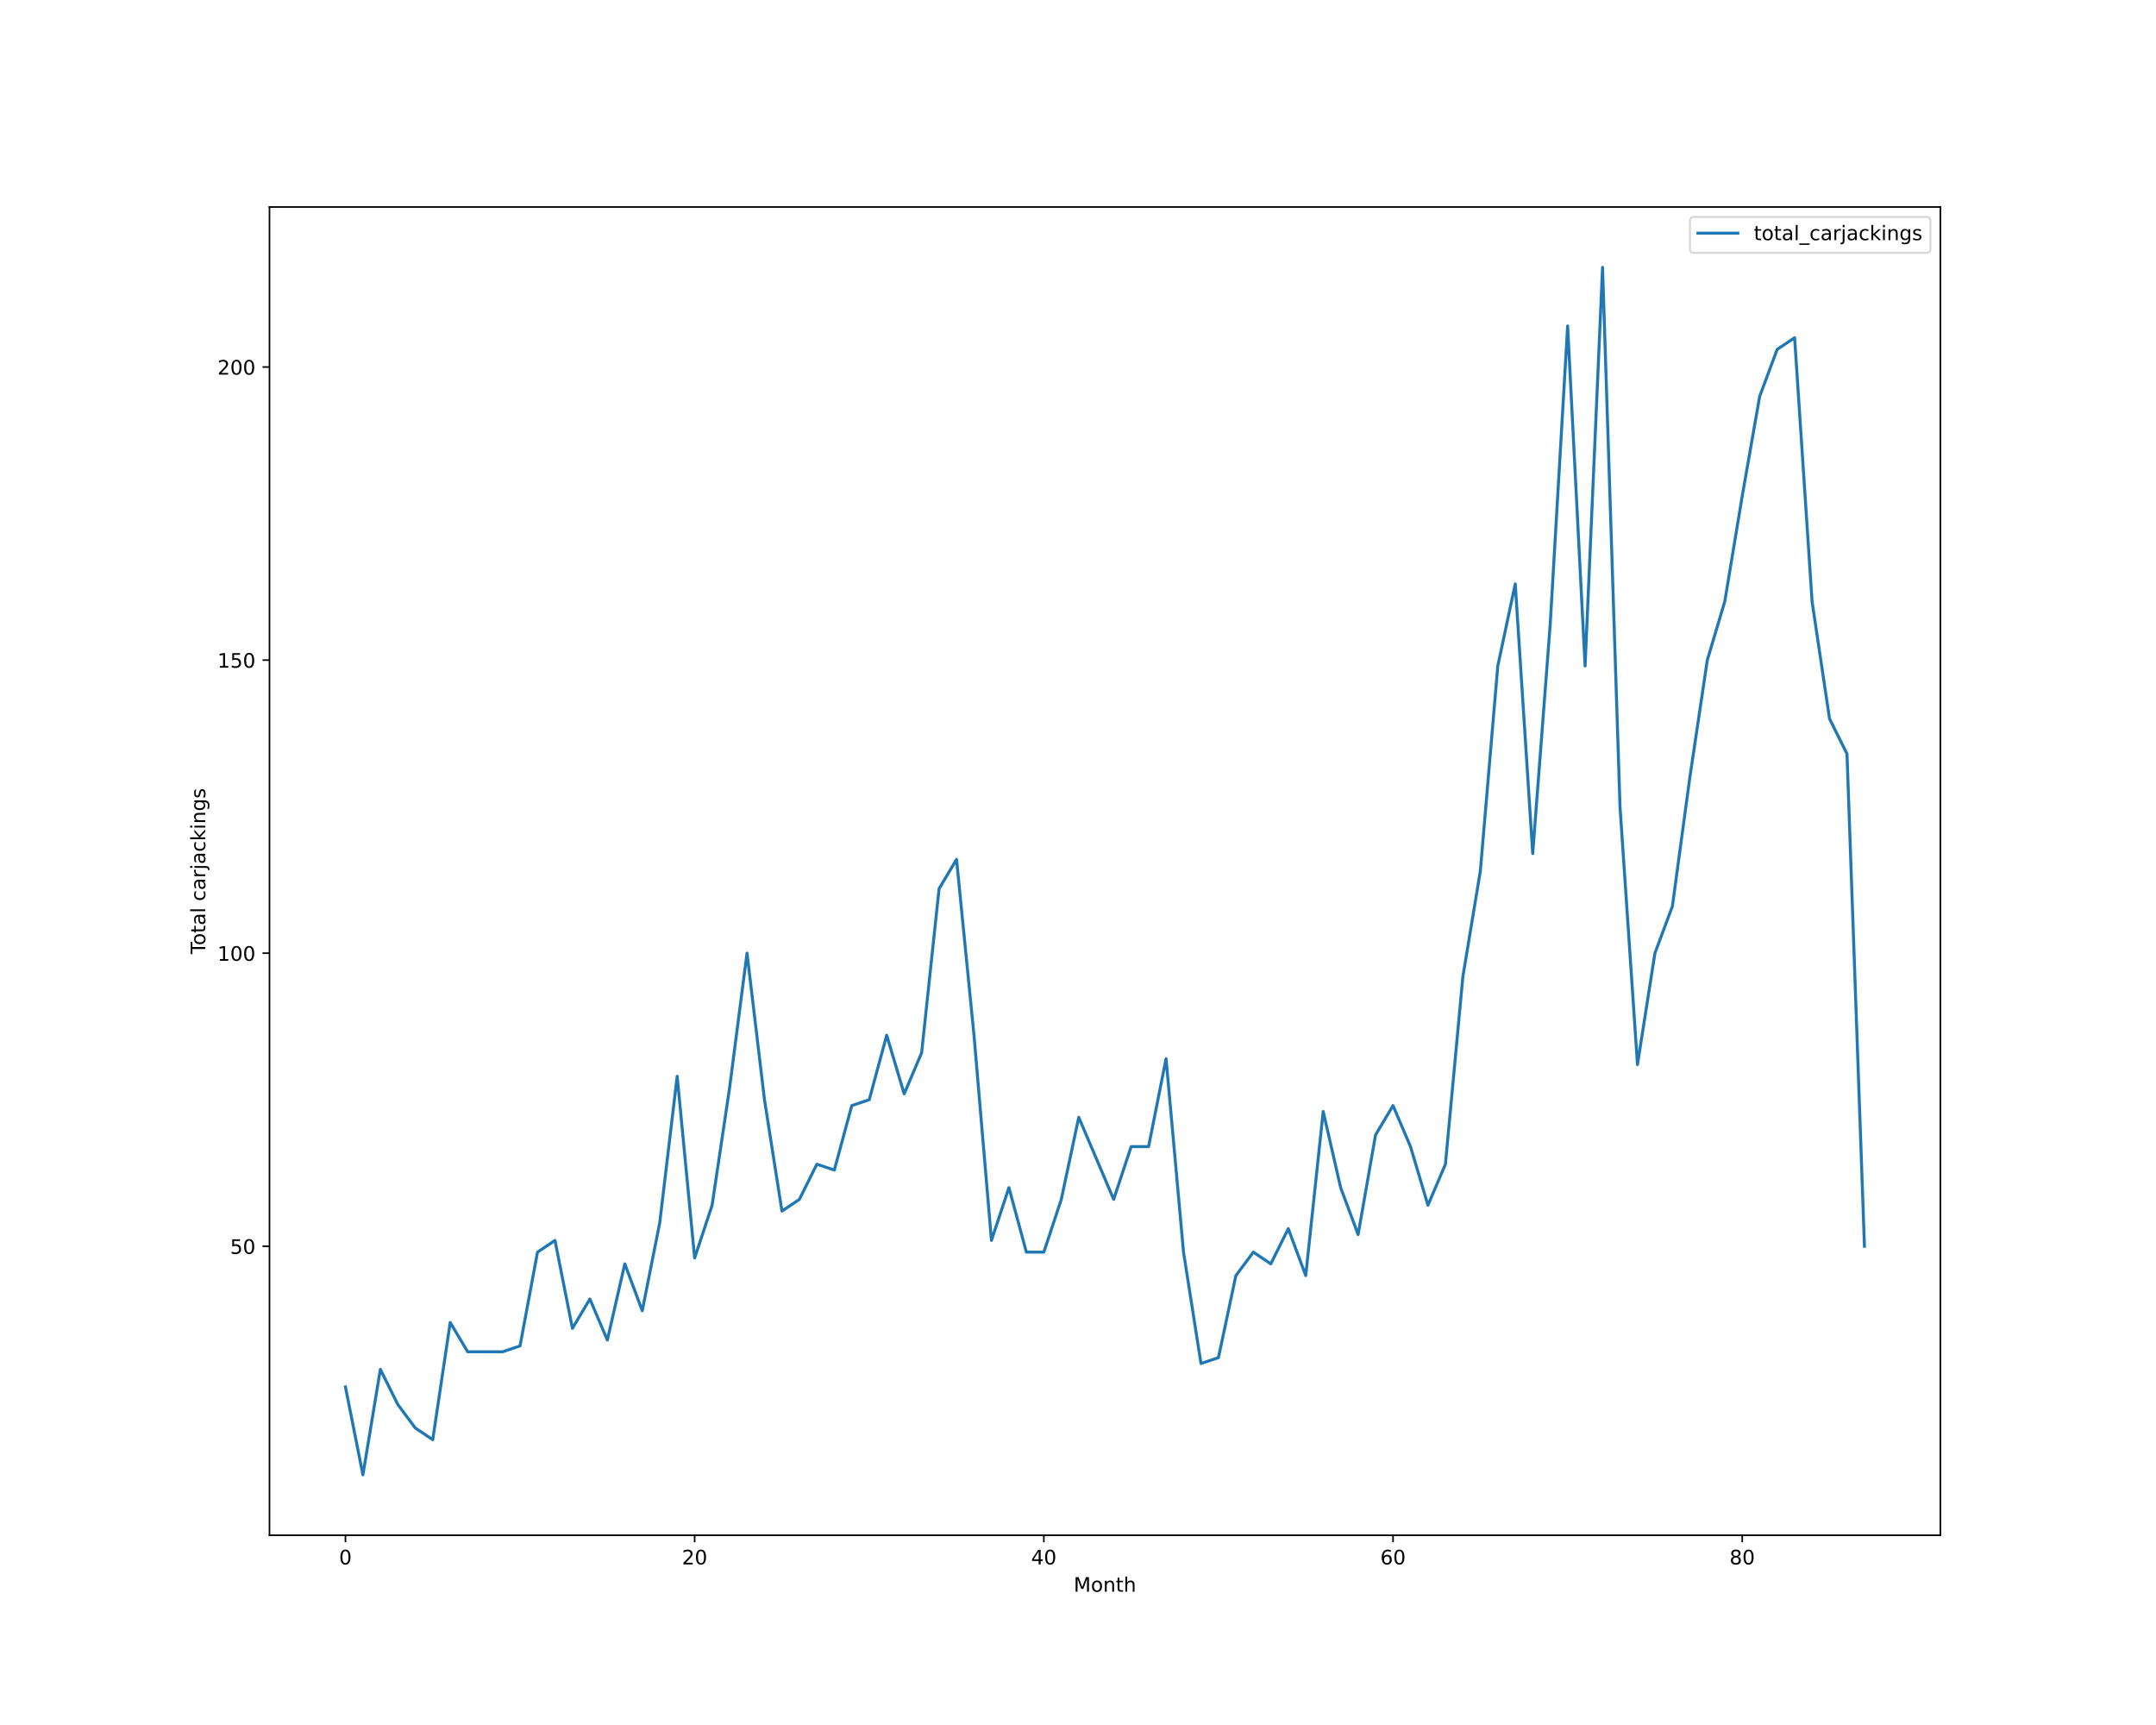
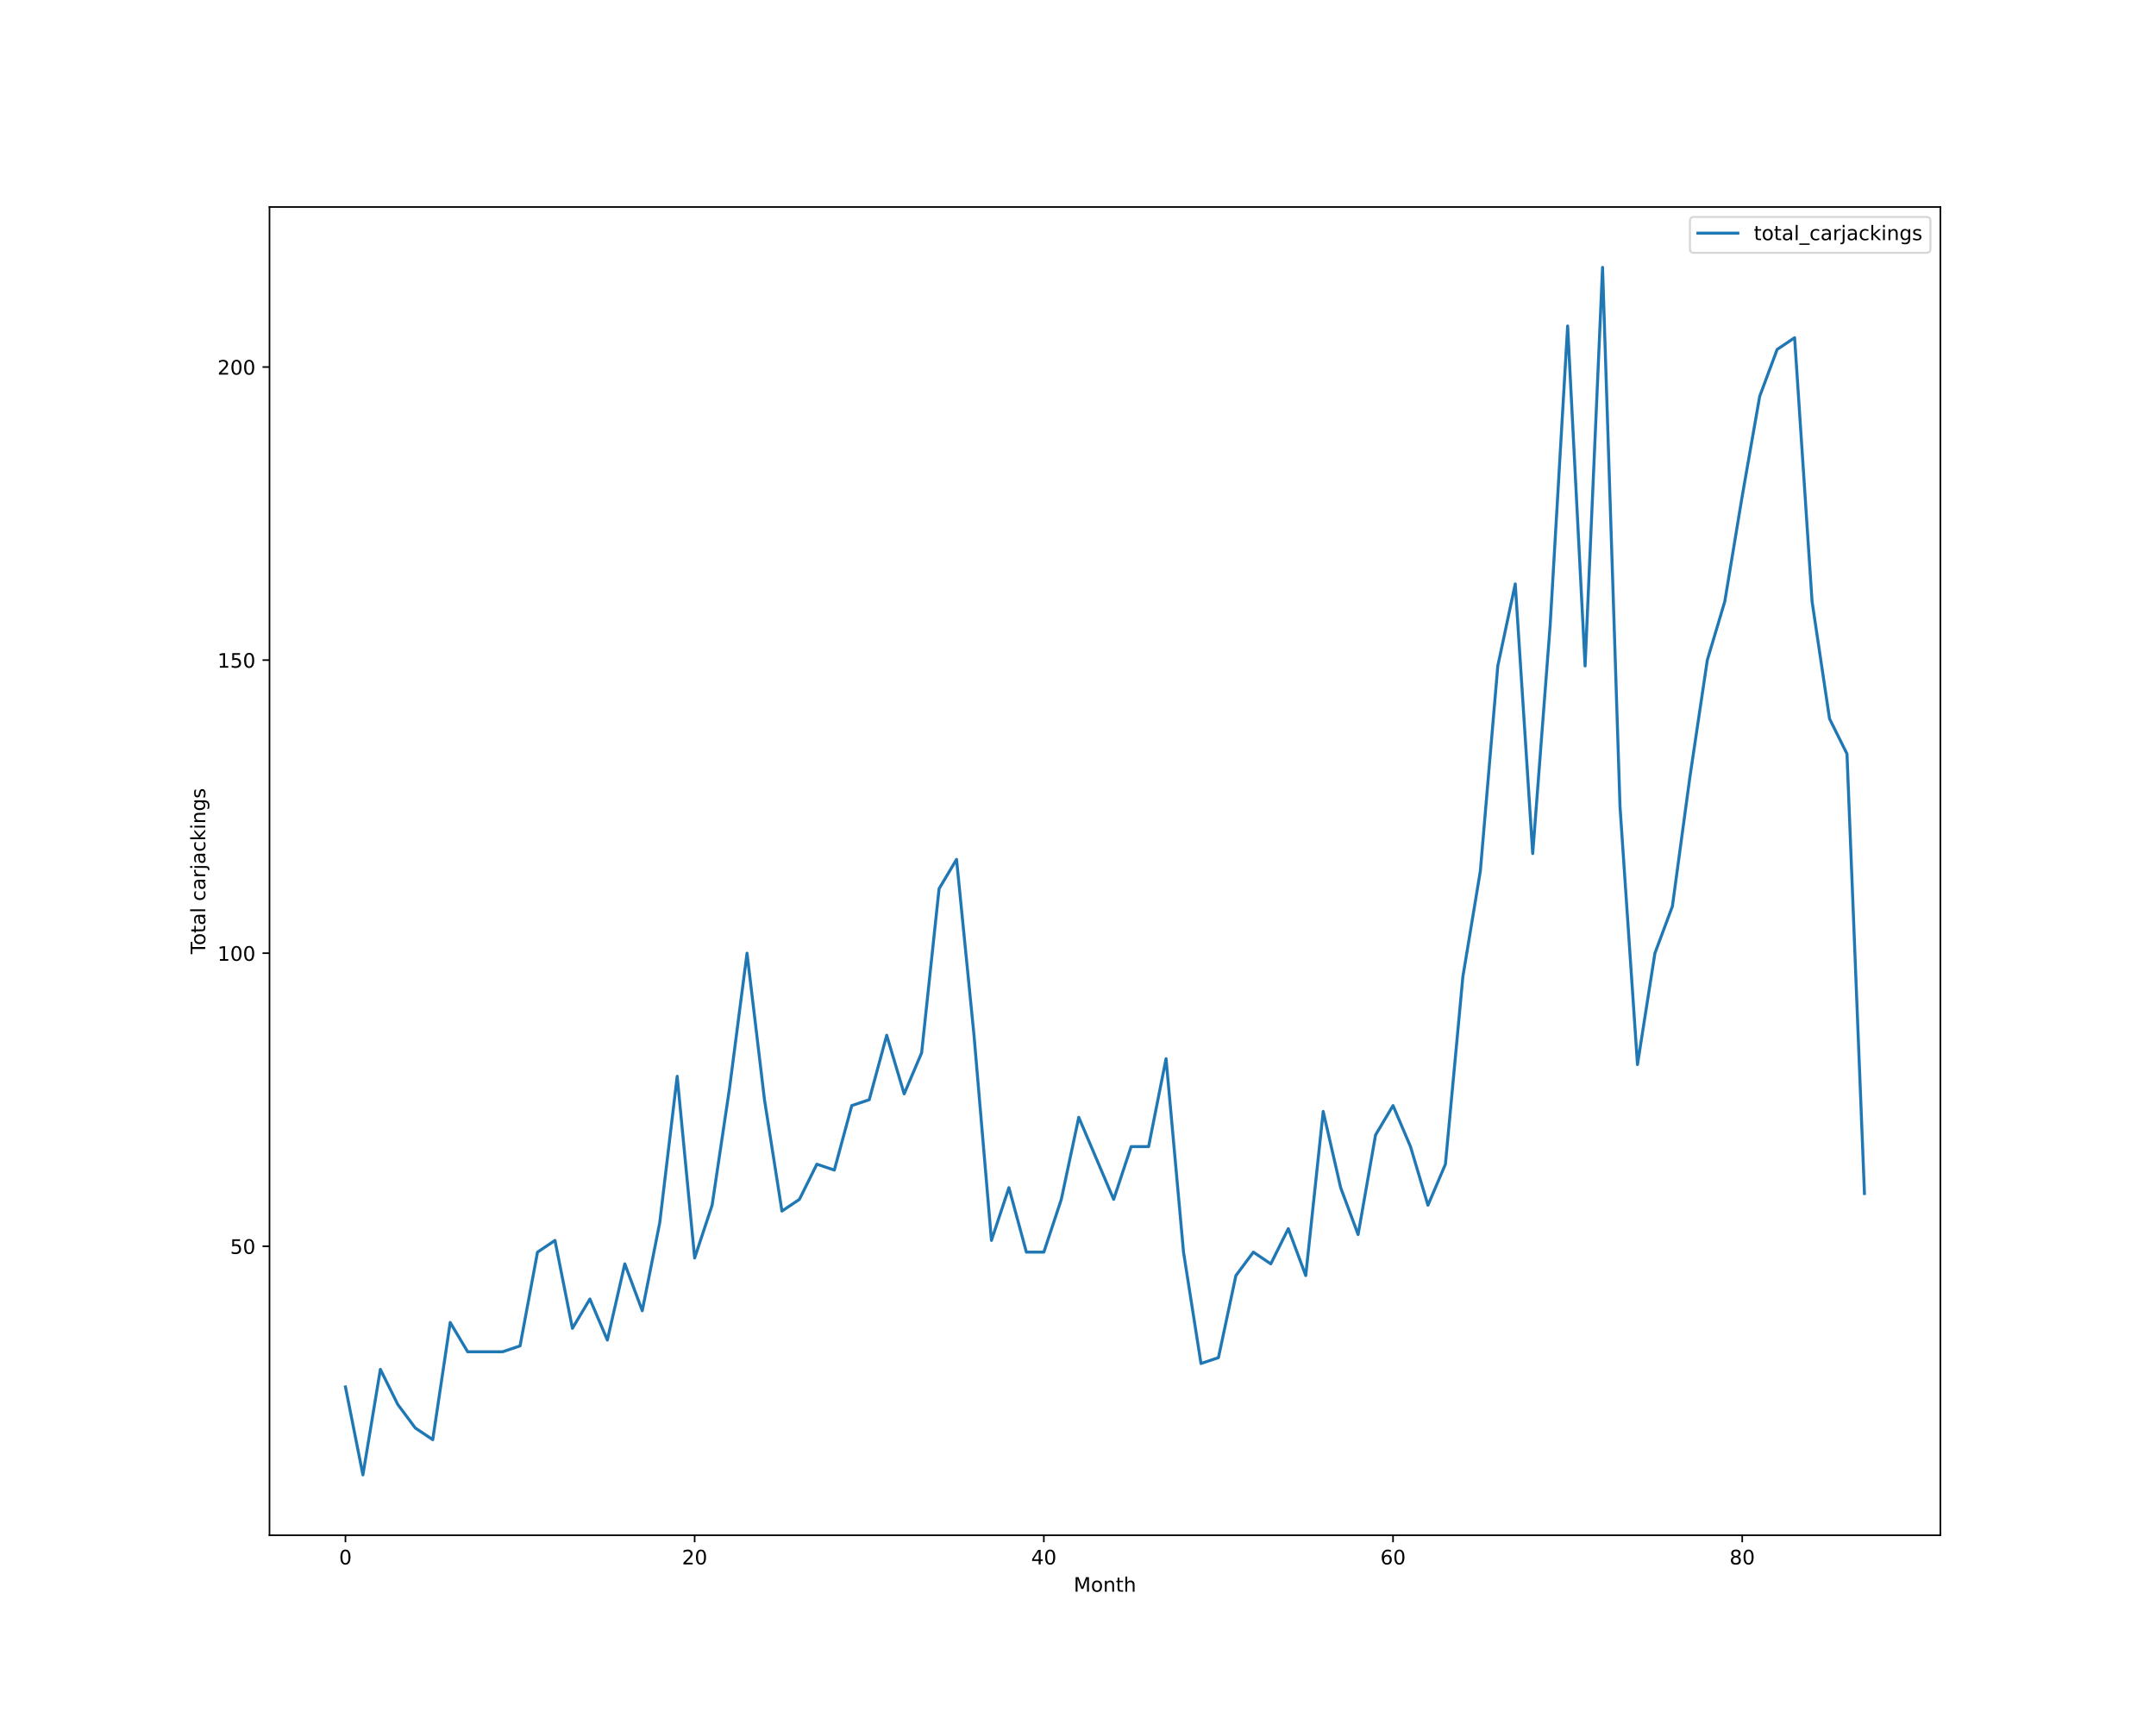
<svg xmlns="http://www.w3.org/2000/svg" xmlns:xlink="http://www.w3.org/1999/xlink" height="864pt" version="1.1" viewBox="0 0 1080 864" width="1080pt">
  <defs>
    <style type="text/css">*{stroke-linecap:butt;stroke-linejoin:round;}</style>
  </defs>
  <g id="figure_1">
    <g id="patch_1">
      <path d="M 0 864  L 1080 864  L 1080 0  L 0 0  z " style="fill:#ffffff;" />
    </g>
    <g id="axes_1">
      <g id="patch_2">
        <path d="M 135 768.96  L 972 768.96  L 972 103.68  L 135 103.68  z " style="fill:#ffffff;" />
      </g>
      <g id="matplotlib.axis_1">
        <g id="xtick_1">
          <g id="line2d_1">
            <defs>
-               <path d="M 0 0  L 0 3.5  " id="mf274bf37a3" style="stroke:#000000;stroke-width:0.8;" />
-             </defs>
-             <g>
-               <use style="stroke:#000000;stroke-width:0.8;" x="173.045" xlink:href="#mf274bf37a3" y="768.96" />
+               <path d="M 0 0  L 0 3.5  " id="m99d4fc3181" style="stroke:#000000;stroke-width:0.8;" />
+             </defs>
+             <g>
+               <use style="stroke:#000000;stroke-width:0.8;" x="173.045" xlink:href="#m99d4fc3181" y="768.96" />
            </g>
          </g>
          <g id="text_1">
            <g transform="translate(169.8642 783.5584)scale(0.1 -0.1)">
              <defs>
                <path d="M 2034 4250  Q 1547 4250 1301 3770  Q 1056 3291 1056 2328  Q 1056 1369 1301 889  Q 1547 409 2034 409  Q 2525 409 2770 889  Q 3016 1369 3016 2328  Q 3016 3291 2770 3770  Q 2525 4250 2034 4250  z M 2034 4750  Q 2819 4750 3233 4129  Q 3647 3509 3647 2328  Q 3647 1150 3233 529  Q 2819 -91 2034 -91  Q 1250 -91 836 529  Q 422 1150 422 2328  Q 422 3509 836 4129  Q 1250 4750 2034 4750  z " id="DejaVuSans-30" transform="scale(0.015625)" />
              </defs>
              <use xlink:href="#DejaVuSans-30" />
            </g>
          </g>
        </g>
        <g id="xtick_2">
          <g id="line2d_2">
            <g>
-               <use style="stroke:#000000;stroke-width:0.8;" x="347.967" xlink:href="#mf274bf37a3" y="768.96" />
+               <use style="stroke:#000000;stroke-width:0.8;" x="347.967" xlink:href="#m99d4fc3181" y="768.96" />
            </g>
          </g>
          <g id="text_2">
            <g transform="translate(341.6046 783.5584)scale(0.1 -0.1)">
              <defs>
                <path d="M 1228 531  L 3431 531  L 3431 0  L 469 0  L 469 531  Q 828 903 1448 1529  Q 2069 2156 2228 2338  Q 2531 2678 2651 2914  Q 2772 3150 2772 3378  Q 2772 3750 2511 3984  Q 2250 4219 1831 4219  Q 1534 4219 1204 4116  Q 875 4013 500 3803  L 500 4441  Q 881 4594 1212 4672  Q 1544 4750 1819 4750  Q 2544 4750 2975 4387  Q 3406 4025 3406 3419  Q 3406 3131 3298 2873  Q 3191 2616 2906 2266  Q 2828 2175 2409 1742  Q 1991 1309 1228 531  z " id="DejaVuSans-32" transform="scale(0.015625)" />
              </defs>
              <use xlink:href="#DejaVuSans-32" />
              <use x="63.623" xlink:href="#DejaVuSans-30" />
            </g>
          </g>
        </g>
        <g id="xtick_3">
          <g id="line2d_3">
            <g>
-               <use style="stroke:#000000;stroke-width:0.8;" x="522.889" xlink:href="#mf274bf37a3" y="768.96" />
+               <use style="stroke:#000000;stroke-width:0.8;" x="522.889" xlink:href="#m99d4fc3181" y="768.96" />
            </g>
          </g>
          <g id="text_3">
            <g transform="translate(516.5262 783.5584)scale(0.1 -0.1)">
              <defs>
                <path d="M 2419 4116  L 825 1625  L 2419 1625  L 2419 4116  z M 2253 4666  L 3047 4666  L 3047 1625  L 3713 1625  L 3713 1100  L 3047 1100  L 3047 0  L 2419 0  L 2419 1100  L 313 1100  L 313 1709  L 2253 4666  z " id="DejaVuSans-34" transform="scale(0.015625)" />
              </defs>
              <use xlink:href="#DejaVuSans-34" />
              <use x="63.623" xlink:href="#DejaVuSans-30" />
            </g>
          </g>
        </g>
        <g id="xtick_4">
          <g id="line2d_4">
            <g>
-               <use style="stroke:#000000;stroke-width:0.8;" x="697.81" xlink:href="#mf274bf37a3" y="768.96" />
+               <use style="stroke:#000000;stroke-width:0.8;" x="697.81" xlink:href="#m99d4fc3181" y="768.96" />
            </g>
          </g>
          <g id="text_4">
            <g transform="translate(691.4478 783.5584)scale(0.1 -0.1)">
              <defs>
                <path d="M 2113 2584  Q 1688 2584 1439 2293  Q 1191 2003 1191 1497  Q 1191 994 1439 701  Q 1688 409 2113 409  Q 2538 409 2786 701  Q 3034 994 3034 1497  Q 3034 2003 2786 2293  Q 2538 2584 2113 2584  z M 3366 4563  L 3366 3988  Q 3128 4100 2886 4159  Q 2644 4219 2406 4219  Q 1781 4219 1451 3797  Q 1122 3375 1075 2522  Q 1259 2794 1537 2939  Q 1816 3084 2150 3084  Q 2853 3084 3261 2657  Q 3669 2231 3669 1497  Q 3669 778 3244 343  Q 2819 -91 2113 -91  Q 1303 -91 875 529  Q 447 1150 447 2328  Q 447 3434 972 4092  Q 1497 4750 2381 4750  Q 2619 4750 2861 4703  Q 3103 4656 3366 4563  z " id="DejaVuSans-36" transform="scale(0.015625)" />
              </defs>
              <use xlink:href="#DejaVuSans-36" />
              <use x="63.623" xlink:href="#DejaVuSans-30" />
            </g>
          </g>
        </g>
        <g id="xtick_5">
          <g id="line2d_5">
            <g>
-               <use style="stroke:#000000;stroke-width:0.8;" x="872.732" xlink:href="#mf274bf37a3" y="768.96" />
+               <use style="stroke:#000000;stroke-width:0.8;" x="872.732" xlink:href="#m99d4fc3181" y="768.96" />
            </g>
          </g>
          <g id="text_5">
            <g transform="translate(866.3695 783.5584)scale(0.1 -0.1)">
              <defs>
                <path d="M 2034 2216  Q 1584 2216 1326 1975  Q 1069 1734 1069 1313  Q 1069 891 1326 650  Q 1584 409 2034 409  Q 2484 409 2743 651  Q 3003 894 3003 1313  Q 3003 1734 2745 1975  Q 2488 2216 2034 2216  z M 1403 2484  Q 997 2584 770 2862  Q 544 3141 544 3541  Q 544 4100 942 4425  Q 1341 4750 2034 4750  Q 2731 4750 3128 4425  Q 3525 4100 3525 3541  Q 3525 3141 3298 2862  Q 3072 2584 2669 2484  Q 3125 2378 3379 2068  Q 3634 1759 3634 1313  Q 3634 634 3220 271  Q 2806 -91 2034 -91  Q 1263 -91 848 271  Q 434 634 434 1313  Q 434 1759 690 2068  Q 947 2378 1403 2484  z M 1172 3481  Q 1172 3119 1398 2916  Q 1625 2713 2034 2713  Q 2441 2713 2670 2916  Q 2900 3119 2900 3481  Q 2900 3844 2670 4047  Q 2441 4250 2034 4250  Q 1625 4250 1398 4047  Q 1172 3844 1172 3481  z " id="DejaVuSans-38" transform="scale(0.015625)" />
              </defs>
              <use xlink:href="#DejaVuSans-38" />
              <use x="63.623" xlink:href="#DejaVuSans-30" />
            </g>
          </g>
        </g>
        <g id="text_6">
          <g transform="translate(537.8289 797.2366)scale(0.1 -0.1)">
            <defs>
              <path d="M 628 4666  L 1569 4666  L 2759 1491  L 3956 4666  L 4897 4666  L 4897 0  L 4281 0  L 4281 4097  L 3078 897  L 2444 897  L 1241 4097  L 1241 0  L 628 0  L 628 4666  z " id="DejaVuSans-4d" transform="scale(0.015625)" />
              <path d="M 1959 3097  Q 1497 3097 1228 2736  Q 959 2375 959 1747  Q 959 1119 1226 758  Q 1494 397 1959 397  Q 2419 397 2687 759  Q 2956 1122 2956 1747  Q 2956 2369 2687 2733  Q 2419 3097 1959 3097  z M 1959 3584  Q 2709 3584 3137 3096  Q 3566 2609 3566 1747  Q 3566 888 3137 398  Q 2709 -91 1959 -91  Q 1206 -91 779 398  Q 353 888 353 1747  Q 353 2609 779 3096  Q 1206 3584 1959 3584  z " id="DejaVuSans-6f" transform="scale(0.015625)" />
              <path d="M 3513 2113  L 3513 0  L 2938 0  L 2938 2094  Q 2938 2591 2744 2837  Q 2550 3084 2163 3084  Q 1697 3084 1428 2787  Q 1159 2491 1159 1978  L 1159 0  L 581 0  L 581 3500  L 1159 3500  L 1159 2956  Q 1366 3272 1645 3428  Q 1925 3584 2291 3584  Q 2894 3584 3203 3211  Q 3513 2838 3513 2113  z " id="DejaVuSans-6e" transform="scale(0.015625)" />
              <path d="M 1172 4494  L 1172 3500  L 2356 3500  L 2356 3053  L 1172 3053  L 1172 1153  Q 1172 725 1289 603  Q 1406 481 1766 481  L 2356 481  L 2356 0  L 1766 0  Q 1100 0 847 248  Q 594 497 594 1153  L 594 3053  L 172 3053  L 172 3500  L 594 3500  L 594 4494  L 1172 4494  z " id="DejaVuSans-74" transform="scale(0.015625)" />
              <path d="M 3513 2113  L 3513 0  L 2938 0  L 2938 2094  Q 2938 2591 2744 2837  Q 2550 3084 2163 3084  Q 1697 3084 1428 2787  Q 1159 2491 1159 1978  L 1159 0  L 581 0  L 581 4863  L 1159 4863  L 1159 2956  Q 1366 3272 1645 3428  Q 1925 3584 2291 3584  Q 2894 3584 3203 3211  Q 3513 2838 3513 2113  z " id="DejaVuSans-68" transform="scale(0.015625)" />
            </defs>
            <use xlink:href="#DejaVuSans-4d" />
            <use x="86.279" xlink:href="#DejaVuSans-6f" />
            <use x="147.461" xlink:href="#DejaVuSans-6e" />
            <use x="210.84" xlink:href="#DejaVuSans-74" />
            <use x="250.049" xlink:href="#DejaVuSans-68" />
          </g>
        </g>
      </g>
      <g id="matplotlib.axis_2">
        <g id="ytick_1">
          <g id="line2d_6">
            <defs>
-               <path d="M 0 0  L -3.5 0  " id="mde3bd45a87" style="stroke:#000000;stroke-width:0.8;" />
-             </defs>
-             <g>
-               <use style="stroke:#000000;stroke-width:0.8;" x="135" xlink:href="#mde3bd45a87" y="624.219" />
+               <path d="M 0 0  L -3.5 0  " id="m9af9762afb" style="stroke:#000000;stroke-width:0.8;" />
+             </defs>
+             <g>
+               <use style="stroke:#000000;stroke-width:0.8;" x="135" xlink:href="#m9af9762afb" y="624.219" />
            </g>
          </g>
          <g id="text_7">
            <g transform="translate(115.275 628.0182)scale(0.1 -0.1)">
              <defs>
                <path d="M 691 4666  L 3169 4666  L 3169 4134  L 1269 4134  L 1269 2991  Q 1406 3038 1543 3061  Q 1681 3084 1819 3084  Q 2600 3084 3056 2656  Q 3513 2228 3513 1497  Q 3513 744 3044 326  Q 2575 -91 1722 -91  Q 1428 -91 1123 -41  Q 819 9 494 109  L 494 744  Q 775 591 1075 516  Q 1375 441 1709 441  Q 2250 441 2565 725  Q 2881 1009 2881 1497  Q 2881 1984 2565 2268  Q 2250 2553 1709 2553  Q 1456 2553 1204 2497  Q 953 2441 691 2322  L 691 4666  z " id="DejaVuSans-35" transform="scale(0.015625)" />
              </defs>
              <use xlink:href="#DejaVuSans-35" />
              <use x="63.623" xlink:href="#DejaVuSans-30" />
            </g>
          </g>
        </g>
        <g id="ytick_2">
          <g id="line2d_7">
            <g>
-               <use style="stroke:#000000;stroke-width:0.8;" x="135" xlink:href="#mde3bd45a87" y="477.423" />
+               <use style="stroke:#000000;stroke-width:0.8;" x="135" xlink:href="#m9af9762afb" y="477.423" />
            </g>
          </g>
          <g id="text_8">
            <g transform="translate(108.9125 481.2221)scale(0.1 -0.1)">
              <defs>
                <path d="M 794 531  L 1825 531  L 1825 4091  L 703 3866  L 703 4441  L 1819 4666  L 2450 4666  L 2450 531  L 3481 531  L 3481 0  L 794 0  L 794 531  z " id="DejaVuSans-31" transform="scale(0.015625)" />
              </defs>
              <use xlink:href="#DejaVuSans-31" />
              <use x="63.623" xlink:href="#DejaVuSans-30" />
              <use x="127.246" xlink:href="#DejaVuSans-30" />
            </g>
          </g>
        </g>
        <g id="ytick_3">
          <g id="line2d_8">
            <g>
-               <use style="stroke:#000000;stroke-width:0.8;" x="135" xlink:href="#mde3bd45a87" y="330.627" />
+               <use style="stroke:#000000;stroke-width:0.8;" x="135" xlink:href="#m9af9762afb" y="330.627" />
            </g>
          </g>
          <g id="text_9">
            <g transform="translate(108.9125 334.426)scale(0.1 -0.1)">
              <use xlink:href="#DejaVuSans-31" />
              <use x="63.623" xlink:href="#DejaVuSans-35" />
              <use x="127.246" xlink:href="#DejaVuSans-30" />
            </g>
          </g>
        </g>
        <g id="ytick_4">
          <g id="line2d_9">
            <g>
-               <use style="stroke:#000000;stroke-width:0.8;" x="135" xlink:href="#mde3bd45a87" y="183.831" />
+               <use style="stroke:#000000;stroke-width:0.8;" x="135" xlink:href="#m9af9762afb" y="183.831" />
            </g>
          </g>
          <g id="text_10">
            <g transform="translate(108.9125 187.6299)scale(0.1 -0.1)">
              <use xlink:href="#DejaVuSans-32" />
              <use x="63.623" xlink:href="#DejaVuSans-30" />
              <use x="127.246" xlink:href="#DejaVuSans-30" />
            </g>
          </g>
        </g>
        <g id="text_11">
          <g transform="translate(102.8328 477.8888)rotate(-90)scale(0.1 -0.1)">
            <defs>
              <path d="M -19 4666  L 3928 4666  L 3928 4134  L 2272 4134  L 2272 0  L 1638 0  L 1638 4134  L -19 4134  L -19 4666  z " id="DejaVuSans-54" transform="scale(0.015625)" />
              <path d="M 2194 1759  Q 1497 1759 1228 1600  Q 959 1441 959 1056  Q 959 750 1161 570  Q 1363 391 1709 391  Q 2188 391 2477 730  Q 2766 1069 2766 1631  L 2766 1759  L 2194 1759  z M 3341 1997  L 3341 0  L 2766 0  L 2766 531  Q 2569 213 2275 61  Q 1981 -91 1556 -91  Q 1019 -91 701 211  Q 384 513 384 1019  Q 384 1609 779 1909  Q 1175 2209 1959 2209  L 2766 2209  L 2766 2266  Q 2766 2663 2505 2880  Q 2244 3097 1772 3097  Q 1472 3097 1187 3025  Q 903 2953 641 2809  L 641 3341  Q 956 3463 1253 3523  Q 1550 3584 1831 3584  Q 2591 3584 2966 3190  Q 3341 2797 3341 1997  z " id="DejaVuSans-61" transform="scale(0.015625)" />
              <path d="M 603 4863  L 1178 4863  L 1178 0  L 603 0  L 603 4863  z " id="DejaVuSans-6c" transform="scale(0.015625)" />
              <path id="DejaVuSans-20" transform="scale(0.015625)" />
              <path d="M 3122 3366  L 3122 2828  Q 2878 2963 2633 3030  Q 2388 3097 2138 3097  Q 1578 3097 1268 2742  Q 959 2388 959 1747  Q 959 1106 1268 751  Q 1578 397 2138 397  Q 2388 397 2633 464  Q 2878 531 3122 666  L 3122 134  Q 2881 22 2623 -34  Q 2366 -91 2075 -91  Q 1284 -91 818 406  Q 353 903 353 1747  Q 353 2603 823 3093  Q 1294 3584 2113 3584  Q 2378 3584 2631 3529  Q 2884 3475 3122 3366  z " id="DejaVuSans-63" transform="scale(0.015625)" />
              <path d="M 2631 2963  Q 2534 3019 2420 3045  Q 2306 3072 2169 3072  Q 1681 3072 1420 2755  Q 1159 2438 1159 1844  L 1159 0  L 581 0  L 581 3500  L 1159 3500  L 1159 2956  Q 1341 3275 1631 3429  Q 1922 3584 2338 3584  Q 2397 3584 2469 3576  Q 2541 3569 2628 3553  L 2631 2963  z " id="DejaVuSans-72" transform="scale(0.015625)" />
              <path d="M 603 3500  L 1178 3500  L 1178 -63  Q 1178 -731 923 -1031  Q 669 -1331 103 -1331  L -116 -1331  L -116 -844  L 38 -844  Q 366 -844 484 -692  Q 603 -541 603 -63  L 603 3500  z M 603 4863  L 1178 4863  L 1178 4134  L 603 4134  L 603 4863  z " id="DejaVuSans-6a" transform="scale(0.015625)" />
              <path d="M 581 4863  L 1159 4863  L 1159 1991  L 2875 3500  L 3609 3500  L 1753 1863  L 3688 0  L 2938 0  L 1159 1709  L 1159 0  L 581 0  L 581 4863  z " id="DejaVuSans-6b" transform="scale(0.015625)" />
              <path d="M 603 3500  L 1178 3500  L 1178 0  L 603 0  L 603 3500  z M 603 4863  L 1178 4863  L 1178 4134  L 603 4134  L 603 4863  z " id="DejaVuSans-69" transform="scale(0.015625)" />
              <path d="M 2906 1791  Q 2906 2416 2648 2759  Q 2391 3103 1925 3103  Q 1463 3103 1205 2759  Q 947 2416 947 1791  Q 947 1169 1205 825  Q 1463 481 1925 481  Q 2391 481 2648 825  Q 2906 1169 2906 1791  z M 3481 434  Q 3481 -459 3084 -895  Q 2688 -1331 1869 -1331  Q 1566 -1331 1297 -1286  Q 1028 -1241 775 -1147  L 775 -588  Q 1028 -725 1275 -790  Q 1522 -856 1778 -856  Q 2344 -856 2625 -561  Q 2906 -266 2906 331  L 2906 616  Q 2728 306 2450 153  Q 2172 0 1784 0  Q 1141 0 747 490  Q 353 981 353 1791  Q 353 2603 747 3093  Q 1141 3584 1784 3584  Q 2172 3584 2450 3431  Q 2728 3278 2906 2969  L 2906 3500  L 3481 3500  L 3481 434  z " id="DejaVuSans-67" transform="scale(0.015625)" />
              <path d="M 2834 3397  L 2834 2853  Q 2591 2978 2328 3040  Q 2066 3103 1784 3103  Q 1356 3103 1142 2972  Q 928 2841 928 2578  Q 928 2378 1081 2264  Q 1234 2150 1697 2047  L 1894 2003  Q 2506 1872 2764 1633  Q 3022 1394 3022 966  Q 3022 478 2636 193  Q 2250 -91 1575 -91  Q 1294 -91 989 -36  Q 684 19 347 128  L 347 722  Q 666 556 975 473  Q 1284 391 1588 391  Q 1994 391 2212 530  Q 2431 669 2431 922  Q 2431 1156 2273 1281  Q 2116 1406 1581 1522  L 1381 1569  Q 847 1681 609 1914  Q 372 2147 372 2553  Q 372 3047 722 3315  Q 1072 3584 1716 3584  Q 2034 3584 2315 3537  Q 2597 3491 2834 3397  z " id="DejaVuSans-73" transform="scale(0.015625)" />
            </defs>
            <use xlink:href="#DejaVuSans-54" />
            <use x="44.084" xlink:href="#DejaVuSans-6f" />
            <use x="105.266" xlink:href="#DejaVuSans-74" />
            <use x="144.475" xlink:href="#DejaVuSans-61" />
            <use x="205.754" xlink:href="#DejaVuSans-6c" />
            <use x="233.537" xlink:href="#DejaVuSans-20" />
            <use x="265.324" xlink:href="#DejaVuSans-63" />
            <use x="320.305" xlink:href="#DejaVuSans-61" />
            <use x="381.584" xlink:href="#DejaVuSans-72" />
            <use x="422.697" xlink:href="#DejaVuSans-6a" />
            <use x="450.48" xlink:href="#DejaVuSans-61" />
            <use x="511.76" xlink:href="#DejaVuSans-63" />
            <use x="566.74" xlink:href="#DejaVuSans-6b" />
            <use x="624.65" xlink:href="#DejaVuSans-69" />
            <use x="652.434" xlink:href="#DejaVuSans-6e" />
            <use x="715.812" xlink:href="#DejaVuSans-67" />
            <use x="779.289" xlink:href="#DejaVuSans-73" />
          </g>
        </g>
      </g>
      <g id="line2d_10">
-         <path clip-path="url(#p49f3c1f1f8)" d="M 173.045 694.681  L 181.792 738.72  L 190.538 685.873  L 199.284 703.489  L 208.03 715.233  L 216.776 721.104  L 225.522 662.386  L 234.268 677.066  L 243.014 677.066  L 251.76 677.066  L 260.506 674.13  L 269.252 627.155  L 277.998 621.283  L 286.745 665.322  L 295.491 650.642  L 304.237 671.194  L 312.983 633.027  L 321.729 656.514  L 330.475 612.475  L 339.221 539.077  L 347.967 630.091  L 356.713 603.668  L 365.459 544.949  L 374.205 477.423  L 382.951 550.821  L 391.697 606.603  L 400.444 600.732  L 409.19 583.116  L 417.936 586.052  L 426.682 553.757  L 435.428 550.821  L 444.174 518.526  L 452.92 547.885  L 461.666 527.334  L 470.412 445.128  L 479.158 430.448  L 487.904 518.526  L 496.65 621.283  L 505.397 594.86  L 514.143 627.155  L 522.889 627.155  L 531.635 600.732  L 540.381 559.629  L 549.127 580.18  L 557.873 600.732  L 566.619 574.308  L 575.365 574.308  L 584.111 530.27  L 592.857 627.155  L 601.603 682.937  L 610.35 680.002  L 619.096 638.899  L 627.842 627.155  L 636.588 633.027  L 645.334 615.411  L 654.08 638.899  L 662.826 556.693  L 671.572 594.86  L 680.318 618.347  L 689.064 568.437  L 697.81 553.757  L 706.556 574.308  L 715.303 603.668  L 724.049 583.116  L 732.795 489.167  L 741.541 436.32  L 750.287 333.563  L 759.033 292.46  L 767.779 427.512  L 776.525 313.011  L 785.271 163.279  L 794.017 333.563  L 802.763 133.92  L 811.509 404.025  L 820.255 533.205  L 829.002 477.423  L 837.748 453.936  L 846.494 389.345  L 855.24 330.627  L 863.986 301.268  L 872.732 248.421  L 881.478 198.51  L 890.224 175.023  L 898.97 169.151  L 907.716 301.268  L 916.462 359.986  L 925.208 377.602  L 933.955 624.219  " style="fill:none;stroke:#1f77b4;stroke-linecap:square;stroke-width:1.5;" />
+         <path clip-path="url(#pe141dbf832)" d="M 173.045 694.681  L 181.792 738.72  L 190.538 685.873  L 199.284 703.489  L 208.03 715.233  L 216.776 721.104  L 225.522 662.386  L 234.268 677.066  L 243.014 677.066  L 251.76 677.066  L 260.506 674.13  L 269.252 627.155  L 277.998 621.283  L 286.745 665.322  L 295.491 650.642  L 304.237 671.194  L 312.983 633.027  L 321.729 656.514  L 330.475 612.475  L 339.221 539.077  L 347.967 630.091  L 356.713 603.668  L 365.459 544.949  L 374.205 477.423  L 382.951 550.821  L 391.697 606.603  L 400.444 600.732  L 409.19 583.116  L 417.936 586.052  L 426.682 553.757  L 435.428 550.821  L 444.174 518.526  L 452.92 547.885  L 461.666 527.334  L 470.412 445.128  L 479.158 430.448  L 487.904 518.526  L 496.65 621.283  L 505.397 594.86  L 514.143 627.155  L 522.889 627.155  L 531.635 600.732  L 540.381 559.629  L 549.127 580.18  L 557.873 600.732  L 566.619 574.308  L 575.365 574.308  L 584.111 530.27  L 592.857 627.155  L 601.603 682.937  L 610.35 680.002  L 619.096 638.899  L 627.842 627.155  L 636.588 633.027  L 645.334 615.411  L 654.08 638.899  L 662.826 556.693  L 671.572 594.86  L 680.318 618.347  L 689.064 568.437  L 697.81 553.757  L 706.556 574.308  L 715.303 603.668  L 724.049 583.116  L 732.795 489.167  L 741.541 436.32  L 750.287 333.563  L 759.033 292.46  L 767.779 427.512  L 776.525 313.011  L 785.271 163.279  L 794.017 333.563  L 802.763 133.92  L 811.509 404.025  L 820.255 533.205  L 829.002 477.423  L 837.748 453.936  L 846.494 389.345  L 855.24 330.627  L 863.986 301.268  L 872.732 248.421  L 881.478 198.51  L 890.224 175.023  L 898.97 169.151  L 907.716 301.268  L 916.462 359.986  L 925.208 377.602  L 933.955 597.796  " style="fill:none;stroke:#1f77b4;stroke-linecap:square;stroke-width:1.5;" />
      </g>
      <g id="patch_3">
        <path d="M 135 768.96  L 135 103.68  " style="fill:none;stroke:#000000;stroke-linecap:square;stroke-linejoin:miter;stroke-width:0.8;" />
      </g>
      <g id="patch_4">
        <path d="M 972 768.96  L 972 103.68  " style="fill:none;stroke:#000000;stroke-linecap:square;stroke-linejoin:miter;stroke-width:0.8;" />
      </g>
      <g id="patch_5">
        <path d="M 135 768.96  L 972 768.96  " style="fill:none;stroke:#000000;stroke-linecap:square;stroke-linejoin:miter;stroke-width:0.8;" />
      </g>
      <g id="patch_6">
        <path d="M 135 103.68  L 972 103.68  " style="fill:none;stroke:#000000;stroke-linecap:square;stroke-linejoin:miter;stroke-width:0.8;" />
      </g>
      <g id="legend_1">
        <g id="patch_7">
          <path d="M 848.528 126.636  L 965 126.636  Q 967 126.636 967 124.636  L 967 110.68  Q 967 108.68 965 108.68  L 848.528 108.68  Q 846.528 108.68 846.528 110.68  L 846.528 124.636  Q 846.528 126.636 848.528 126.636  z " style="fill:#ffffff;opacity:0.8;stroke:#cccccc;stroke-linejoin:miter;" />
        </g>
        <g id="line2d_11">
          <path d="M 850.528 116.778  L 870.528 116.778  " style="fill:none;stroke:#1f77b4;stroke-linecap:square;stroke-width:1.5;" />
        </g>
        <g id="line2d_12" />
        <g id="text_12">
          <g transform="translate(878.5281 120.2784)scale(0.1 -0.1)">
            <defs>
              <path d="M 3263 -1063  L 3263 -1509  L -63 -1509  L -63 -1063  L 3263 -1063  z " id="DejaVuSans-5f" transform="scale(0.015625)" />
            </defs>
            <use xlink:href="#DejaVuSans-74" />
            <use x="39.209" xlink:href="#DejaVuSans-6f" />
            <use x="100.391" xlink:href="#DejaVuSans-74" />
            <use x="139.6" xlink:href="#DejaVuSans-61" />
            <use x="200.879" xlink:href="#DejaVuSans-6c" />
            <use x="228.662" xlink:href="#DejaVuSans-5f" />
            <use x="278.662" xlink:href="#DejaVuSans-63" />
            <use x="333.643" xlink:href="#DejaVuSans-61" />
            <use x="394.922" xlink:href="#DejaVuSans-72" />
            <use x="436.035" xlink:href="#DejaVuSans-6a" />
            <use x="463.818" xlink:href="#DejaVuSans-61" />
            <use x="525.098" xlink:href="#DejaVuSans-63" />
            <use x="580.078" xlink:href="#DejaVuSans-6b" />
            <use x="637.988" xlink:href="#DejaVuSans-69" />
            <use x="665.771" xlink:href="#DejaVuSans-6e" />
            <use x="729.15" xlink:href="#DejaVuSans-67" />
            <use x="792.627" xlink:href="#DejaVuSans-73" />
          </g>
        </g>
      </g>
    </g>
  </g>
  <defs>
-     <clipPath id="p49f3c1f1f8">
+     <clipPath id="pe141dbf832">
      <rect height="665.28" width="837" x="135" y="103.68" />
    </clipPath>
  </defs>
</svg>
